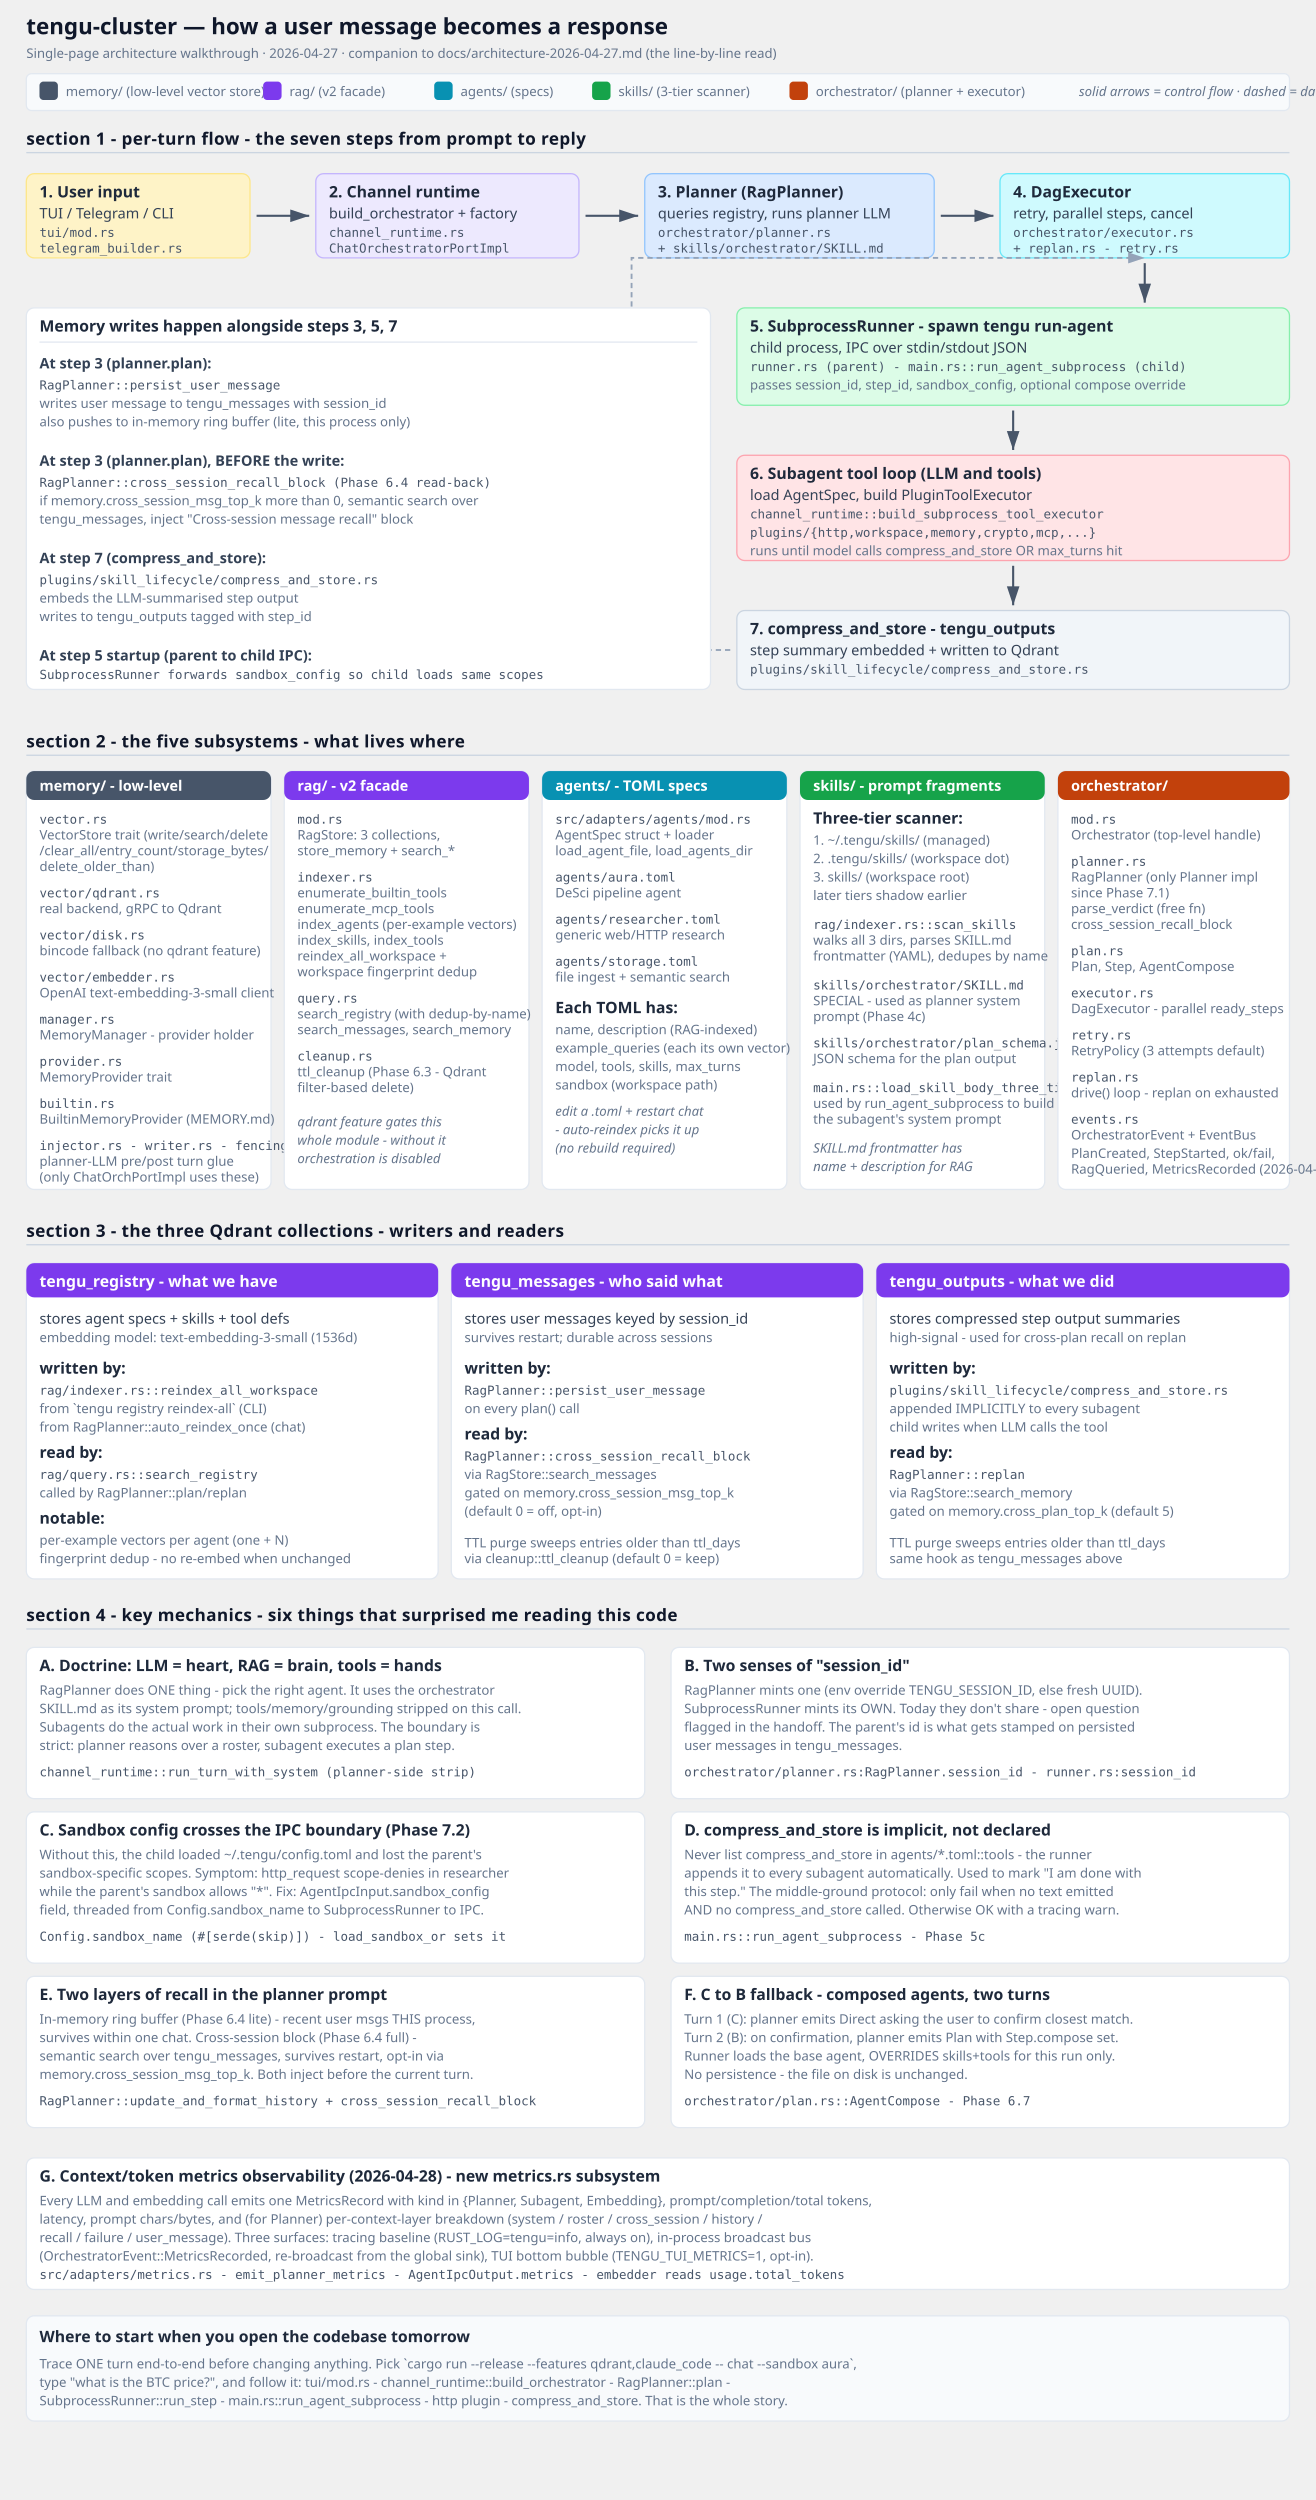
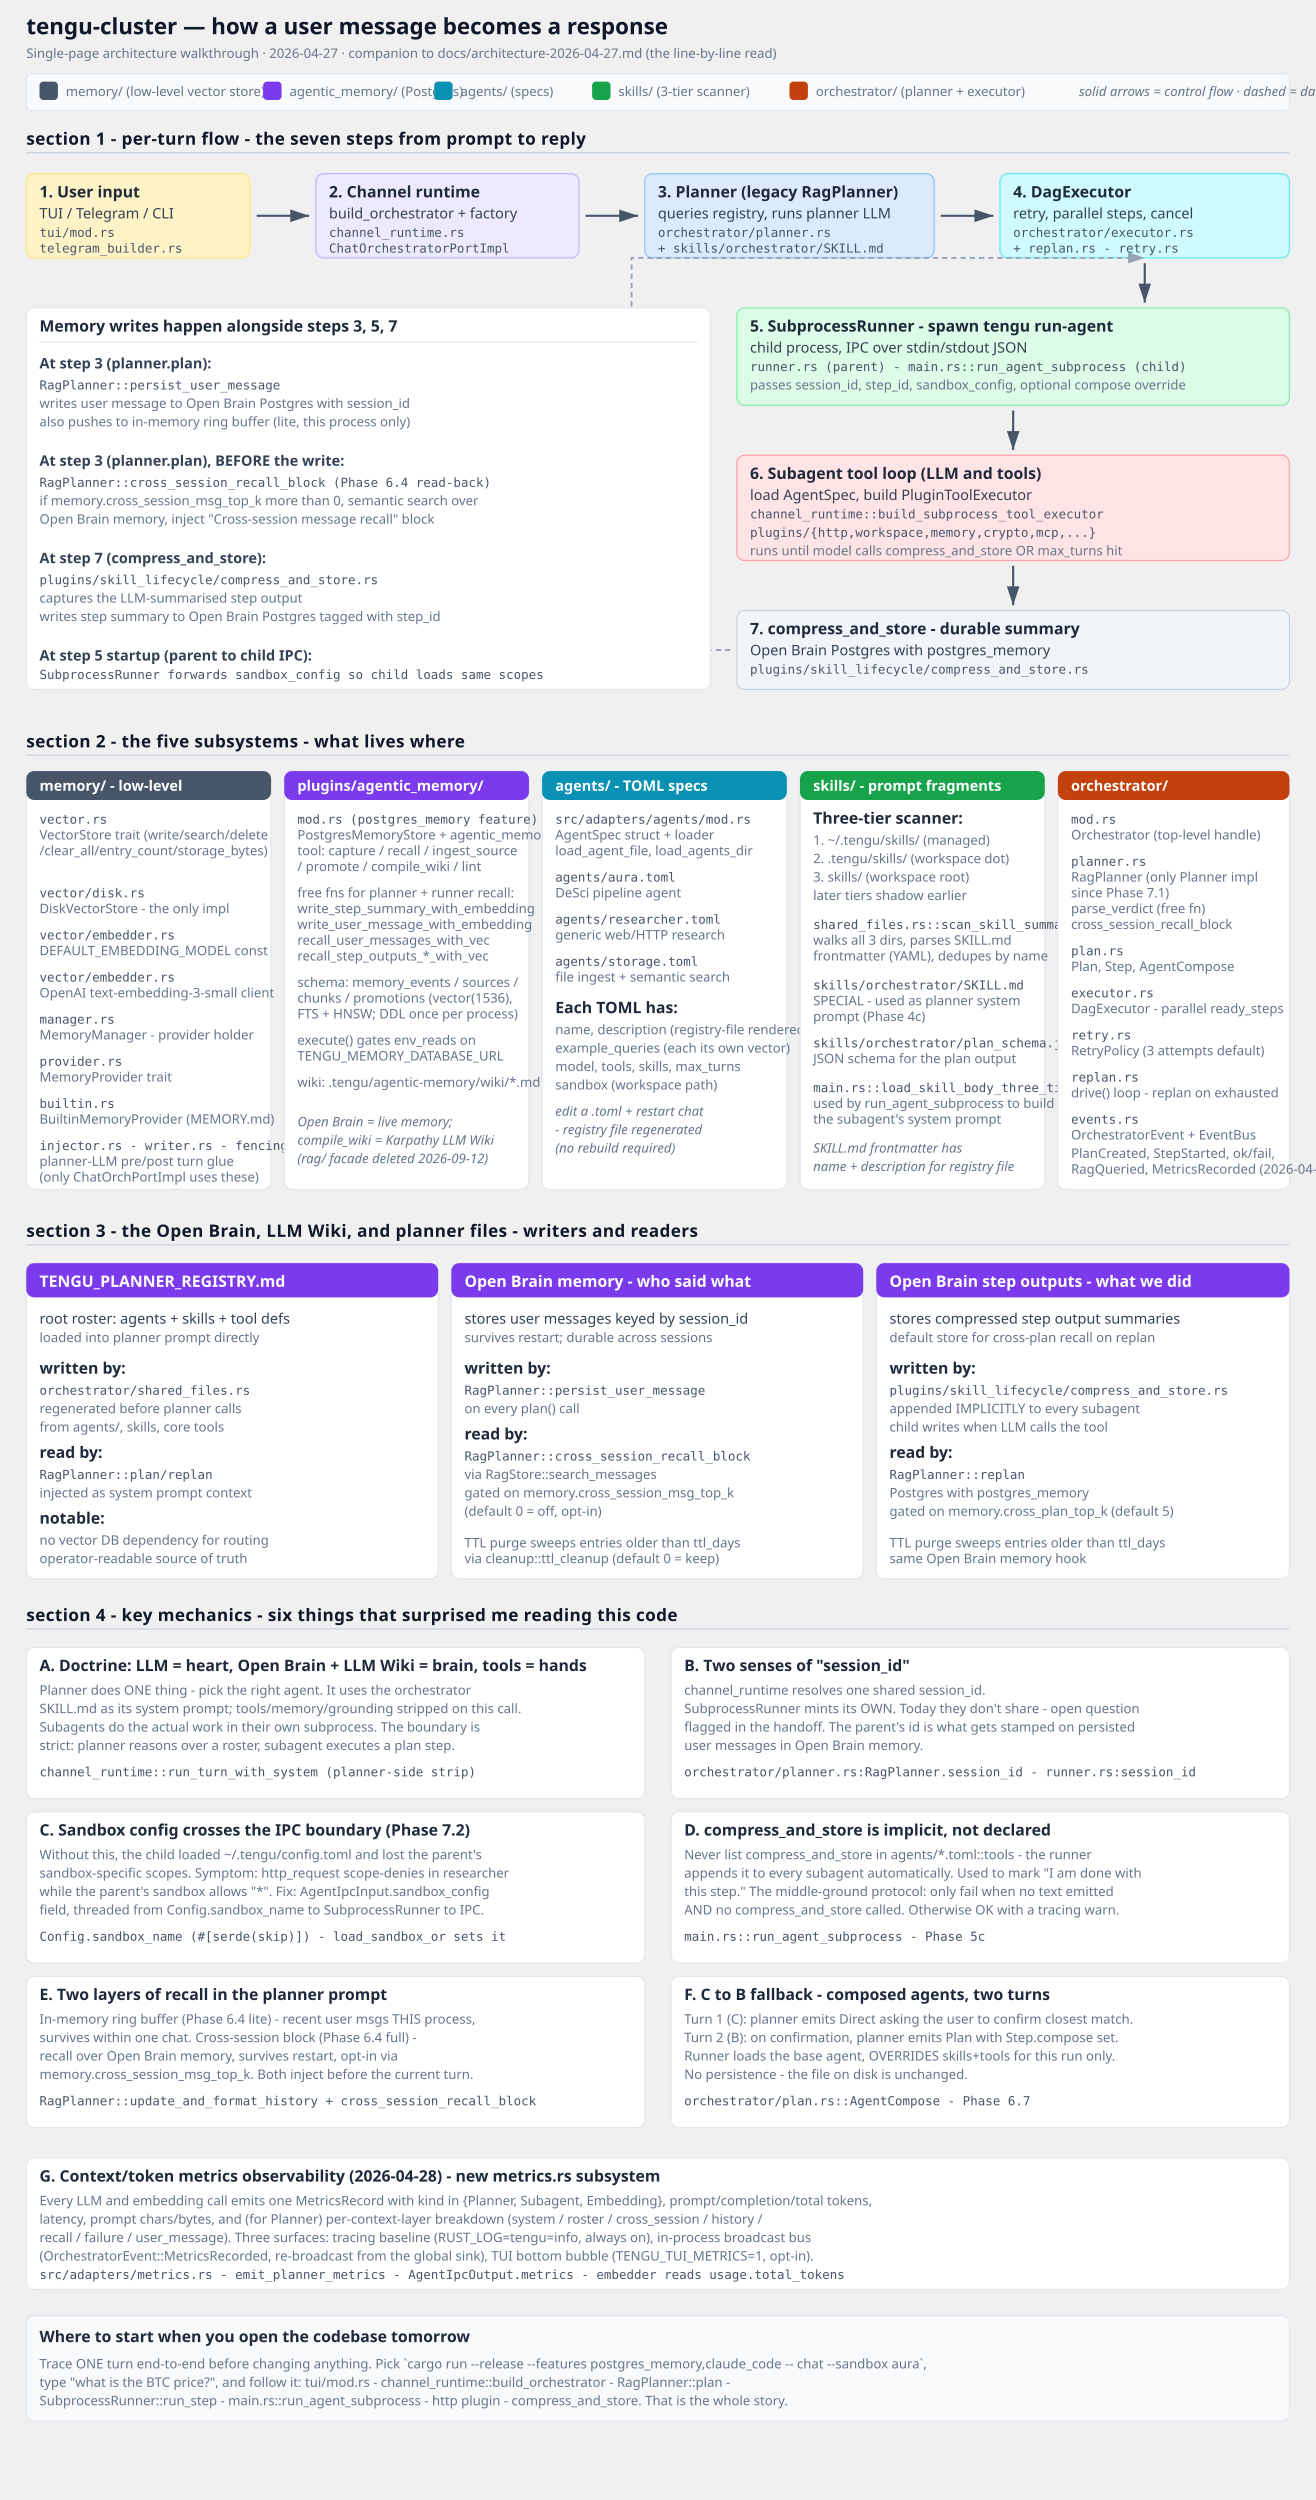
<svg xmlns="http://www.w3.org/2000/svg" viewBox="0 0 1000 1900" role="img" aria-labelledby="title desc" font-family="ui-sans-serif, system-ui, sans-serif">
  <style>
    .h1 { font-size: 17px; font-weight: 800; fill: #0f172a; }
    .h2 { font-size: 13px; font-weight: 700; fill: #0f172a; letter-spacing: .3px; text-transform: uppercase; }
    .h3 { font-size: 12px; font-weight: 700; fill: #1e293b; }
    .body { font-size: 11px; fill: #334155; }
    .small { font-size: 10px; fill: #64748b; }
    .mono { font-family: ui-monospace, SFMono-Regular, monospace; font-size: 10px; fill: #1e293b; }
    .file { font-family: ui-monospace, SFMono-Regular, monospace; font-size: 9.5px; fill: #475569; }
    .lane-user { fill: #fef3c7; stroke: #fde68a; }
    .lane-orch { fill: #ede9fe; stroke: #c4b5fd; }
    .lane-plan { fill: #dbeafe; stroke: #93c5fd; }
    .lane-exec { fill: #cffafe; stroke: #67e8f9; }
    .lane-sub  { fill: #dcfce7; stroke: #86efac; }
    .lane-tool { fill: #ffe4e6; stroke: #fda4af; }
    .lane-mem  { fill: #f1f5f9; stroke: #cbd5e1; }
    .pill-mem  { fill: #475569; }
    .pill-rag  { fill: #7c3aed; }
    .pill-agt  { fill: #0891b2; }
    .pill-skl  { fill: #16a34a; }
    .pill-orc  { fill: #c2410c; }
    .panel { fill: #ffffff; stroke: #e2e8f0; }
    .arrow { stroke: #475569; stroke-width: 1.6; fill: none; }
    .arrow-fat { stroke: #1e293b; stroke-width: 2.4; fill: none; }
    .arrow-dash { stroke: #94a3b8; stroke-width: 1.4; stroke-dasharray: 4 3; fill: none; }
  </style>
  <defs>
    <marker id="ah" markerWidth="10" markerHeight="10" refX="9" refY="3" orient="auto" markerUnits="strokeWidth">
      <path d="M0,0 L0,6 L9,3 z" fill="#475569" />
    </marker>
    <marker id="ah-fat" markerWidth="10" markerHeight="10" refX="9" refY="3" orient="auto" markerUnits="strokeWidth">
      <path d="M0,0 L0,6 L9,3 z" fill="#1e293b" />
    </marker>
    <marker id="ah-dash" markerWidth="10" markerHeight="10" refX="9" refY="3" orient="auto" markerUnits="strokeWidth">
      <path d="M0,0 L0,6 L9,3 z" fill="#94a3b8" />
    </marker>
  </defs>
  <text x="20" y="26" class="h1">tengu-cluster — how a user message becomes a response</text>
  <text x="20" y="44" class="small">Single-page architecture walkthrough · 2026-04-27 · companion to docs/architecture-2026-04-27.md (the line-by-line read)</text>
  <g transform="translate(20, 56)">
    <rect width="960" height="28" rx="4" fill="#f8fafc" stroke="#e2e8f0" />
    <rect x="10" y="6" width="14" height="14" rx="3" class="pill-mem" />
    <text x="30" y="17" class="small">memory/  (low-level vector store)</text>
    <rect x="180" y="6" width="14" height="14" rx="3" class="pill-rag" />
-     <text x="200" y="17" class="small">rag/  (v2 facade)</text>
+     <text x="200" y="17" class="small">agentic_memory/ (Postgres)</text>
    <rect x="310" y="6" width="14" height="14" rx="3" class="pill-agt" />
    <text x="330" y="17" class="small">agents/  (specs)</text>
    <rect x="430" y="6" width="14" height="14" rx="3" class="pill-skl" />
    <text x="450" y="17" class="small">skills/  (3-tier scanner)</text>
    <rect x="580" y="6" width="14" height="14" rx="3" class="pill-orc" />
    <text x="600" y="17" class="small">orchestrator/  (planner + executor)</text>
    <text x="800" y="17" class="small" font-style="italic">solid arrows = control flow · dashed = data flow</text>
  </g>
  <text x="20" y="110" class="h2">section 1 - per-turn flow - the seven steps from prompt to reply</text>
  <line x1="20" y1="116" x2="980" y2="116" stroke="#cbd5e1" />
  <g transform="translate(20, 132)">
    <rect width="170" height="64" rx="6" class="lane-user" />
    <text x="10" y="18" class="h3">1. User input</text>
    <text x="10" y="34" class="body">TUI / Telegram / CLI</text>
    <text x="10" y="48" class="file">tui/mod.rs</text>
    <text x="10" y="60" class="file">telegram_builder.rs</text>
  </g>
  <path d="M 195 164 L 235 164" class="arrow" marker-end="url(#ah)" />
  <g transform="translate(240, 132)">
    <rect width="200" height="64" rx="6" class="lane-orch" />
    <text x="10" y="18" class="h3">2. Channel runtime</text>
    <text x="10" y="34" class="body">build_orchestrator + factory</text>
    <text x="10" y="48" class="file">channel_runtime.rs</text>
    <text x="10" y="60" class="file">  ChatOrchestratorPortImpl</text>
  </g>
  <path d="M 445 164 L 485 164" class="arrow" marker-end="url(#ah)" />
  <g transform="translate(490, 132)">
    <rect width="220" height="64" rx="6" class="lane-plan" />
-     <text x="10" y="18" class="h3">3. Planner (RagPlanner)</text>
+     <text x="10" y="18" class="h3">3. Planner (legacy RagPlanner)</text>
    <text x="10" y="34" class="body">queries registry, runs planner LLM</text>
    <text x="10" y="48" class="file">orchestrator/planner.rs</text>
    <text x="10" y="60" class="file">+ skills/orchestrator/SKILL.md</text>
  </g>
  <path d="M 715 164 L 755 164" class="arrow" marker-end="url(#ah)" />
  <g transform="translate(760, 132)">
    <rect width="220" height="64" rx="6" class="lane-exec" />
    <text x="10" y="18" class="h3">4. DagExecutor</text>
    <text x="10" y="34" class="body">retry, parallel steps, cancel</text>
    <text x="10" y="48" class="file">orchestrator/executor.rs</text>
    <text x="10" y="60" class="file">  + replan.rs - retry.rs</text>
  </g>
  <path d="M 870 200 L 870 230" class="arrow" marker-end="url(#ah)" />
  <g transform="translate(560, 234)">
    <rect width="420" height="74" rx="6" class="lane-sub" />
    <text x="10" y="18" class="h3">5. SubprocessRunner - spawn tengu run-agent</text>
    <text x="10" y="34" class="body">child process, IPC over stdin/stdout JSON</text>
    <text x="10" y="48" class="file">runner.rs (parent) - main.rs::run_agent_subprocess (child)</text>
    <text x="10" y="62" class="small">passes session_id, step_id, sandbox_config, optional compose override</text>
  </g>
  <path d="M 770 312 L 770 342" class="arrow" marker-end="url(#ah)" />
  <g transform="translate(560, 346)">
    <rect width="420" height="80" rx="6" class="lane-tool" />
    <text x="10" y="18" class="h3">6. Subagent tool loop (LLM and tools)</text>
    <text x="10" y="34" class="body">load AgentSpec, build PluginToolExecutor</text>
    <text x="10" y="48" class="file">channel_runtime::build_subprocess_tool_executor</text>
    <text x="10" y="62" class="file">plugins/{http,workspace,memory,crypto,mcp,...}</text>
    <text x="10" y="76" class="small">runs until model calls compress_and_store OR max_turns hit</text>
  </g>
  <path d="M 770 430 L 770 460" class="arrow" marker-end="url(#ah)" />
  <g transform="translate(560, 464)">
    <rect width="420" height="60" rx="6" class="lane-mem" />
-     <text x="10" y="18" class="h3">7. compress_and_store - tengu_outputs</text>
-     <text x="10" y="34" class="body">step summary embedded + written to Qdrant</text>
+     <text x="10" y="18" class="h3">7. compress_and_store - durable summary</text>
+     <text x="10" y="34" class="body">Open Brain Postgres with postgres_memory</text>
    <text x="10" y="48" class="file">plugins/skill_lifecycle/compress_and_store.rs</text>
  </g>
  <path d="M 555 494 L 480 494 L 480 196 L 870 196" class="arrow-dash" marker-end="url(#ah-dash)" />
  <text x="200" y="490" class="small" font-style="italic">step output flows back to DagExecutor; replan triggered if step exhausted</text>
  <g transform="translate(20, 234)">
    <rect width="520" height="290" rx="6" class="panel" />
    <text x="10" y="18" class="h3">Memory writes happen alongside steps 3, 5, 7</text>
    <line x1="10" y1="26" x2="510" y2="26" stroke="#e2e8f0" />
    <text x="10" y="46" class="body" font-weight="600">At step 3 (planner.plan):</text>
    <text x="10" y="62" class="file">RagPlanner::persist_user_message</text>
-     <text x="10" y="76" class="small">writes user message to tengu_messages with session_id</text>
+     <text x="10" y="76" class="small">writes user message to Open Brain Postgres with session_id</text>
    <text x="10" y="90" class="small">also pushes to in-memory ring buffer (lite, this process only)</text>
    <text x="10" y="120" class="body" font-weight="600">At step 3 (planner.plan), BEFORE the write:</text>
    <text x="10" y="136" class="file">RagPlanner::cross_session_recall_block (Phase 6.4 read-back)</text>
    <text x="10" y="150" class="small">if memory.cross_session_msg_top_k more than 0, semantic search over</text>
-     <text x="10" y="164" class="small">tengu_messages, inject "Cross-session message recall" block</text>
+     <text x="10" y="164" class="small">Open Brain memory, inject "Cross-session message recall" block</text>
    <text x="10" y="194" class="body" font-weight="600">At step 7 (compress_and_store):</text>
    <text x="10" y="210" class="file">plugins/skill_lifecycle/compress_and_store.rs</text>
-     <text x="10" y="224" class="small">embeds the LLM-summarised step output</text>
-     <text x="10" y="238" class="small">writes to tengu_outputs tagged with step_id</text>
+     <text x="10" y="224" class="small">captures the LLM-summarised step output</text>
+     <text x="10" y="238" class="small">writes step summary to Open Brain Postgres tagged with step_id</text>
    <text x="10" y="268" class="body" font-weight="600">At step 5 startup (parent to child IPC):</text>
    <text x="10" y="282" class="file">SubprocessRunner forwards sandbox_config so child loads same scopes</text>
  </g>
  <text x="20" y="568" class="h2">section 2 - the five subsystems - what lives where</text>
  <line x1="20" y1="574" x2="980" y2="574" stroke="#cbd5e1" />
  <g transform="translate(20, 586)">
    <rect width="186" height="318" rx="6" class="panel" />
    <rect x="0" y="0" width="186" height="22" rx="6" class="pill-mem" />
    <text x="10" y="15" font-size="11" font-weight="700" fill="#fff">memory/  -  low-level</text>
    <text x="10" y="40" class="file">vector.rs</text>
    <text x="10" y="52" class="small">VectorStore trait (write/search/delete</text>
-     <text x="10" y="64" class="small">/clear_all/entry_count/storage_bytes/</text>
-     <text x="10" y="76" class="small">delete_older_than)</text>
-     <text x="10" y="96" class="file">vector/qdrant.rs</text>
-     <text x="10" y="108" class="small">real backend, gRPC to Qdrant</text>
-     <text x="10" y="128" class="file">vector/disk.rs</text>
-     <text x="10" y="140" class="small">bincode fallback (no qdrant feature)</text>
+     <text x="10" y="64" class="small">/clear_all/entry_count/storage_bytes)</text>
+     <text x="10" y="96" class="file">vector/disk.rs</text>
+     <text x="10" y="108" class="small">DiskVectorStore - the only impl</text>
+     <text x="10" y="128" class="file">vector/embedder.rs</text>
+     <text x="10" y="140" class="small">DEFAULT_EMBEDDING_MODEL const</text>
    <text x="10" y="160" class="file">vector/embedder.rs</text>
    <text x="10" y="172" class="small">OpenAI text-embedding-3-small client</text>
    <text x="10" y="192" class="file">manager.rs</text>
    <text x="10" y="204" class="small">MemoryManager - provider holder</text>
    <text x="10" y="224" class="file">provider.rs</text>
    <text x="10" y="236" class="small">MemoryProvider trait</text>
    <text x="10" y="256" class="file">builtin.rs</text>
    <text x="10" y="268" class="small">BuiltinMemoryProvider (MEMORY.md)</text>
    <text x="10" y="288" class="file">injector.rs - writer.rs - fencing.rs</text>
    <text x="10" y="300" class="small">planner-LLM pre/post turn glue</text>
    <text x="10" y="312" class="small">(only ChatOrchPortImpl uses these)</text>
  </g>
  <g transform="translate(216, 586)">
    <rect width="186" height="318" rx="6" class="panel" />
    <rect x="0" y="0" width="186" height="22" rx="6" class="pill-rag" />
-     <text x="10" y="15" font-size="11" font-weight="700" fill="#fff">rag/  -  v2 facade</text>
-     <text x="10" y="40" class="file">mod.rs</text>
-     <text x="10" y="52" class="small">RagStore: 3 collections,</text>
-     <text x="10" y="64" class="small">store_memory + search_*</text>
-     <text x="10" y="84" class="file">indexer.rs</text>
-     <text x="10" y="96" class="small">enumerate_builtin_tools</text>
-     <text x="10" y="108" class="small">enumerate_mcp_tools</text>
-     <text x="10" y="120" class="small">index_agents (per-example vectors)</text>
-     <text x="10" y="132" class="small">index_skills, index_tools</text>
-     <text x="10" y="144" class="small">reindex_all_workspace +</text>
-     <text x="10" y="156" class="small">workspace fingerprint dedup</text>
-     <text x="10" y="176" class="file">query.rs</text>
-     <text x="10" y="188" class="small">search_registry (with dedup-by-name)</text>
-     <text x="10" y="200" class="small">search_messages, search_memory</text>
-     <text x="10" y="220" class="file">cleanup.rs</text>
-     <text x="10" y="232" class="small">ttl_cleanup (Phase 6.3 - Qdrant</text>
-     <text x="10" y="244" class="small">filter-based delete)</text>
-     <text x="10" y="270" class="small" font-style="italic">qdrant feature gates this</text>
-     <text x="10" y="284" class="small" font-style="italic">whole module - without it</text>
-     <text x="10" y="298" class="small" font-style="italic">orchestration is disabled</text>
+     <text x="10" y="15" font-size="11" font-weight="700" fill="#fff">plugins/agentic_memory/</text>
+     <text x="10" y="40" class="file">mod.rs  (postgres_memory feature)</text>
+     <text x="10" y="52" class="small">PostgresMemoryStore + agentic_memory</text>
+     <text x="10" y="64" class="small">tool: capture / recall / ingest_source</text>
+     <text x="10" y="76" class="small">/ promote / compile_wiki / lint</text>
+     <text x="10" y="96" class="small">free fns for planner + runner recall:</text>
+     <text x="10" y="108" class="small">write_step_summary_with_embedding</text>
+     <text x="10" y="120" class="small">write_user_message_with_embedding</text>
+     <text x="10" y="132" class="small">recall_user_messages_with_vec</text>
+     <text x="10" y="144" class="small">recall_step_outputs_*_with_vec</text>
+     <text x="10" y="164" class="small">schema: memory_events / sources /</text>
+     <text x="10" y="176" class="small">chunks / promotions (vector(1536),</text>
+     <text x="10" y="188" class="small">FTS + HNSW; DDL once per process)</text>
+     <text x="10" y="208" class="small">execute() gates env_reads on</text>
+     <text x="10" y="220" class="small">TENGU_MEMORY_DATABASE_URL</text>
+     <text x="10" y="240" class="small">wiki: .tengu/agentic-memory/wiki/*.md</text>
+     <text x="10" y="270" class="small" font-style="italic">Open Brain = live memory;</text>
+     <text x="10" y="284" class="small" font-style="italic">compile_wiki = Karpathy LLM Wiki</text>
+     <text x="10" y="298" class="small" font-style="italic">(rag/ facade deleted 2026-09-12)</text>
  </g>
  <g transform="translate(412, 586)">
    <rect width="186" height="318" rx="6" class="panel" />
    <rect x="0" y="0" width="186" height="22" rx="6" class="pill-agt" />
    <text x="10" y="15" font-size="11" font-weight="700" fill="#fff">agents/  -  TOML specs</text>
    <text x="10" y="40" class="file">src/adapters/agents/mod.rs</text>
    <text x="10" y="52" class="small">AgentSpec struct + loader</text>
    <text x="10" y="64" class="small">load_agent_file, load_agents_dir</text>
    <text x="10" y="84" class="file">agents/aura.toml</text>
    <text x="10" y="96" class="small">DeSci pipeline agent</text>
    <text x="10" y="116" class="file">agents/researcher.toml</text>
    <text x="10" y="128" class="small">generic web/HTTP research</text>
    <text x="10" y="148" class="file">agents/storage.toml</text>
    <text x="10" y="160" class="small">file ingest + semantic search</text>
    <text x="10" y="184" class="h3">Each TOML has:</text>
-     <text x="10" y="200" class="small">name, description (RAG-indexed)</text>
+     <text x="10" y="200" class="small">name, description (registry-file rendered)</text>
    <text x="10" y="214" class="small">example_queries (each its own vector)</text>
    <text x="10" y="228" class="small">model, tools, skills, max_turns</text>
    <text x="10" y="242" class="small">sandbox (workspace path)</text>
    <text x="10" y="262" class="small" font-style="italic">edit a .toml + restart chat</text>
-     <text x="10" y="276" class="small" font-style="italic">- auto-reindex picks it up</text>
+     <text x="10" y="276" class="small" font-style="italic">- registry file regenerated</text>
    <text x="10" y="290" class="small" font-style="italic">(no rebuild required)</text>
  </g>
  <g transform="translate(608, 586)">
    <rect width="186" height="318" rx="6" class="panel" />
    <rect x="0" y="0" width="186" height="22" rx="6" class="pill-skl" />
    <text x="10" y="15" font-size="11" font-weight="700" fill="#fff">skills/  -  prompt fragments</text>
    <text x="10" y="40" class="h3">Three-tier scanner:</text>
    <text x="10" y="56" class="small">1. ~/.tengu/skills/   (managed)</text>
    <text x="10" y="70" class="small">2. .tengu/skills/      (workspace dot)</text>
    <text x="10" y="84" class="small">3. skills/             (workspace root)</text>
    <text x="10" y="98" class="small">  later tiers shadow earlier</text>
-     <text x="10" y="120" class="file">rag/indexer.rs::scan_skills</text>
+     <text x="10" y="120" class="file">shared_files.rs::scan_skill_summaries</text>
    <text x="10" y="132" class="small">walks all 3 dirs, parses SKILL.md</text>
    <text x="10" y="144" class="small">frontmatter (YAML), dedupes by name</text>
    <text x="10" y="166" class="file">skills/orchestrator/SKILL.md</text>
    <text x="10" y="178" class="small">SPECIAL - used as planner system</text>
    <text x="10" y="190" class="small">prompt (Phase 4c)</text>
    <text x="10" y="210" class="file">skills/orchestrator/plan_schema.json</text>
    <text x="10" y="222" class="small">JSON schema for the plan output</text>
    <text x="10" y="244" class="file">main.rs::load_skill_body_three_tier</text>
    <text x="10" y="256" class="small">used by run_agent_subprocess to build</text>
    <text x="10" y="268" class="small">the subagent's system prompt</text>
    <text x="10" y="290" class="small" font-style="italic">SKILL.md frontmatter has</text>
-     <text x="10" y="304" class="small" font-style="italic">name + description for RAG</text>
+     <text x="10" y="304" class="small" font-style="italic">name + description for registry file</text>
  </g>
  <g transform="translate(804, 586)">
    <rect width="176" height="318" rx="6" class="panel" />
    <rect x="0" y="0" width="176" height="22" rx="6" class="pill-orc" />
    <text x="10" y="15" font-size="11" font-weight="700" fill="#fff">orchestrator/</text>
    <text x="10" y="40" class="file">mod.rs</text>
    <text x="10" y="52" class="small">Orchestrator (top-level handle)</text>
    <text x="10" y="72" class="file">planner.rs</text>
    <text x="10" y="84" class="small">RagPlanner (only Planner impl</text>
    <text x="10" y="96" class="small">since Phase 7.1)</text>
    <text x="10" y="108" class="small">parse_verdict (free fn)</text>
    <text x="10" y="120" class="small">cross_session_recall_block</text>
    <text x="10" y="140" class="file">plan.rs</text>
    <text x="10" y="152" class="small">Plan, Step, AgentCompose</text>
    <text x="10" y="172" class="file">executor.rs</text>
    <text x="10" y="184" class="small">DagExecutor - parallel ready_steps</text>
    <text x="10" y="204" class="file">retry.rs</text>
    <text x="10" y="216" class="small">RetryPolicy (3 attempts default)</text>
    <text x="10" y="236" class="file">replan.rs</text>
    <text x="10" y="248" class="small">drive() loop - replan on exhausted</text>
    <text x="10" y="268" class="file">events.rs</text>
    <text x="10" y="280" class="small">OrchestratorEvent + EventBus</text>
    <text x="10" y="294" class="small">PlanCreated, StepStarted, ok/fail,</text>
    <text x="10" y="306" class="small">RagQueried, MetricsRecorded (2026-04-28)</text>
  </g>
-   <text x="20" y="940" class="h2">section 3 - the three Qdrant collections - writers and readers</text>
+   <text x="20" y="940" class="h2">section 3 - the Open Brain, LLM Wiki, and planner files - writers and readers</text>
  <line x1="20" y1="946" x2="980" y2="946" stroke="#cbd5e1" />
  <g transform="translate(20, 960)">
    <rect width="313" height="240" rx="6" class="panel" />
    <rect x="0" y="0" width="313" height="26" rx="6" class="pill-rag" />
-     <text x="10" y="18" font-size="12" font-weight="700" fill="#fff">tengu_registry  -  what we have</text>
-     <text x="10" y="46" class="body">stores agent specs + skills + tool defs</text>
-     <text x="10" y="60" class="small">embedding model: text-embedding-3-small (1536d)</text>
+     <text x="10" y="18" font-size="12" font-weight="700" fill="#fff">TENGU_PLANNER_REGISTRY.md</text>
+     <text x="10" y="46" class="body">root roster: agents + skills + tool defs</text>
+     <text x="10" y="60" class="small">loaded into planner prompt directly</text>
    <text x="10" y="84" class="h3">written by:</text>
-     <text x="10" y="100" class="file">rag/indexer.rs::reindex_all_workspace</text>
-     <text x="10" y="114" class="small">  from `tengu registry reindex-all` (CLI)</text>
-     <text x="10" y="128" class="small">  from RagPlanner::auto_reindex_once (chat)</text>
+     <text x="10" y="100" class="file">orchestrator/shared_files.rs</text>
+     <text x="10" y="114" class="small">  regenerated before planner calls</text>
+     <text x="10" y="128" class="small">  from agents/, skills, core tools</text>
    <text x="10" y="148" class="h3">read by:</text>
-     <text x="10" y="164" class="file">rag/query.rs::search_registry</text>
-     <text x="10" y="178" class="small">  called by RagPlanner::plan/replan</text>
+     <text x="10" y="164" class="file">RagPlanner::plan/replan</text>
+     <text x="10" y="178" class="small">  injected as system prompt context</text>
    <text x="10" y="198" class="h3">notable:</text>
-     <text x="10" y="214" class="small">per-example vectors per agent (one + N)</text>
-     <text x="10" y="228" class="small">fingerprint dedup - no re-embed when unchanged</text>
+     <text x="10" y="214" class="small">no vector DB dependency for routing</text>
+     <text x="10" y="228" class="small">operator-readable source of truth</text>
  </g>
  <g transform="translate(343, 960)">
    <rect width="313" height="240" rx="6" class="panel" />
    <rect x="0" y="0" width="313" height="26" rx="6" class="pill-rag" />
-     <text x="10" y="18" font-size="12" font-weight="700" fill="#fff">tengu_messages  -  who said what</text>
+     <text x="10" y="18" font-size="12" font-weight="700" fill="#fff">Open Brain memory - who said what</text>
    <text x="10" y="46" class="body">stores user messages keyed by session_id</text>
    <text x="10" y="60" class="small">survives restart; durable across sessions</text>
    <text x="10" y="84" class="h3">written by:</text>
    <text x="10" y="100" class="file">RagPlanner::persist_user_message</text>
    <text x="10" y="114" class="small">  on every plan() call</text>
    <text x="10" y="134" class="h3">read by:</text>
    <text x="10" y="150" class="file">RagPlanner::cross_session_recall_block</text>
    <text x="10" y="164" class="small">  via RagStore::search_messages</text>
    <text x="10" y="178" class="small">  gated on memory.cross_session_msg_top_k</text>
    <text x="10" y="192" class="small">  (default 0 = off, opt-in)</text>
    <text x="10" y="216" class="small">TTL purge sweeps entries older than ttl_days</text>
    <text x="10" y="228" class="small">via cleanup::ttl_cleanup (default 0 = keep)</text>
  </g>
  <g transform="translate(666, 960)">
    <rect width="314" height="240" rx="6" class="panel" />
    <rect x="0" y="0" width="314" height="26" rx="6" class="pill-rag" />
-     <text x="10" y="18" font-size="12" font-weight="700" fill="#fff">tengu_outputs  -  what we did</text>
+     <text x="10" y="18" font-size="12" font-weight="700" fill="#fff">Open Brain step outputs - what we did</text>
    <text x="10" y="46" class="body">stores compressed step output summaries</text>
-     <text x="10" y="60" class="small">high-signal - used for cross-plan recall on replan</text>
+     <text x="10" y="60" class="small">default store for cross-plan recall on replan</text>
    <text x="10" y="84" class="h3">written by:</text>
    <text x="10" y="100" class="file">plugins/skill_lifecycle/compress_and_store.rs</text>
    <text x="10" y="114" class="small">  appended IMPLICITLY to every subagent</text>
    <text x="10" y="128" class="small">  child writes when LLM calls the tool</text>
    <text x="10" y="148" class="h3">read by:</text>
    <text x="10" y="164" class="file">RagPlanner::replan</text>
-     <text x="10" y="178" class="small">  via RagStore::search_memory</text>
+     <text x="10" y="178" class="small">  Postgres with postgres_memory</text>
    <text x="10" y="192" class="small">  gated on memory.cross_plan_top_k (default 5)</text>
    <text x="10" y="216" class="small">TTL purge sweeps entries older than ttl_days</text>
-     <text x="10" y="228" class="small">same hook as tengu_messages above</text>
+     <text x="10" y="228" class="small">same Open Brain memory hook</text>
  </g>
  <text x="20" y="1232" class="h2">section 4 - key mechanics - six things that surprised me reading this code</text>
  <line x1="20" y1="1238" x2="980" y2="1238" stroke="#cbd5e1" />
  <g transform="translate(20, 1252)">
    <rect width="470" height="115" rx="6" class="panel" />
-     <text x="10" y="18" class="h3">A. Doctrine: LLM = heart, RAG = brain, tools = hands</text>
-     <text x="10" y="36" class="small">RagPlanner does ONE thing - pick the right agent. It uses the orchestrator</text>
+     <text x="10" y="18" class="h3">A. Doctrine: LLM = heart, Open Brain + LLM Wiki = brain, tools = hands</text>
+     <text x="10" y="36" class="small">Planner does ONE thing - pick the right agent. It uses the orchestrator</text>
    <text x="10" y="50" class="small">SKILL.md as its system prompt; tools/memory/grounding stripped on this call.</text>
    <text x="10" y="64" class="small">Subagents do the actual work in their own subprocess. The boundary is</text>
    <text x="10" y="78" class="small">strict: planner reasons over a roster, subagent executes a plan step.</text>
    <text x="10" y="98" class="file">channel_runtime::run_turn_with_system  (planner-side strip)</text>
  </g>
  <g transform="translate(510, 1252)">
    <rect width="470" height="115" rx="6" class="panel" />
    <text x="10" y="18" class="h3">B. Two senses of "session_id"</text>
-     <text x="10" y="36" class="small">RagPlanner mints one (env override TENGU_SESSION_ID, else fresh UUID).</text>
+     <text x="10" y="36" class="small">channel_runtime resolves one shared session_id.</text>
    <text x="10" y="50" class="small">SubprocessRunner mints its OWN. Today they don't share - open question</text>
    <text x="10" y="64" class="small">flagged in the handoff. The parent's id is what gets stamped on persisted</text>
-     <text x="10" y="78" class="small">user messages in tengu_messages.</text>
+     <text x="10" y="78" class="small">user messages in Open Brain memory.</text>
    <text x="10" y="98" class="file">orchestrator/planner.rs:RagPlanner.session_id  -  runner.rs:session_id</text>
  </g>
  <g transform="translate(20, 1377)">
    <rect width="470" height="115" rx="6" class="panel" />
    <text x="10" y="18" class="h3">C. Sandbox config crosses the IPC boundary (Phase 7.2)</text>
    <text x="10" y="36" class="small">Without this, the child loaded ~/.tengu/config.toml and lost the parent's</text>
    <text x="10" y="50" class="small">sandbox-specific scopes. Symptom: http_request scope-denies in researcher</text>
    <text x="10" y="64" class="small">while the parent's sandbox allows "*". Fix: AgentIpcInput.sandbox_config</text>
    <text x="10" y="78" class="small">field, threaded from Config.sandbox_name to SubprocessRunner to IPC.</text>
    <text x="10" y="98" class="file">Config.sandbox_name (#[serde(skip)])  -  load_sandbox_or sets it</text>
  </g>
  <g transform="translate(510, 1377)">
    <rect width="470" height="115" rx="6" class="panel" />
    <text x="10" y="18" class="h3">D. compress_and_store is implicit, not declared</text>
    <text x="10" y="36" class="small">Never list compress_and_store in agents/*.toml::tools - the runner</text>
    <text x="10" y="50" class="small">appends it to every subagent automatically. Used to mark "I am done with</text>
    <text x="10" y="64" class="small">this step." The middle-ground protocol: only fail when no text emitted</text>
    <text x="10" y="78" class="small">AND no compress_and_store called. Otherwise OK with a tracing warn.</text>
    <text x="10" y="98" class="file">main.rs::run_agent_subprocess  -  Phase 5c</text>
  </g>
  <g transform="translate(20, 1502)">
    <rect width="470" height="115" rx="6" class="panel" />
    <text x="10" y="18" class="h3">E. Two layers of recall in the planner prompt</text>
    <text x="10" y="36" class="small">In-memory ring buffer (Phase 6.4 lite) - recent user msgs THIS process,</text>
    <text x="10" y="50" class="small">survives within one chat. Cross-session block (Phase 6.4 full) -</text>
-     <text x="10" y="64" class="small">semantic search over tengu_messages, survives restart, opt-in via</text>
+     <text x="10" y="64" class="small">recall over Open Brain memory, survives restart, opt-in via</text>
    <text x="10" y="78" class="small">memory.cross_session_msg_top_k. Both inject before the current turn.</text>
    <text x="10" y="98" class="file">RagPlanner::update_and_format_history  +  cross_session_recall_block</text>
  </g>
  <g transform="translate(510, 1502)">
    <rect width="470" height="115" rx="6" class="panel" />
    <text x="10" y="18" class="h3">F. C to B fallback - composed agents, two turns</text>
    <text x="10" y="36" class="small">Turn 1 (C): planner emits Direct asking the user to confirm closest match.</text>
    <text x="10" y="50" class="small">Turn 2 (B): on confirmation, planner emits Plan with Step.compose set.</text>
    <text x="10" y="64" class="small">Runner loads the base agent, OVERRIDES skills+tools for this run only.</text>
    <text x="10" y="78" class="small">No persistence - the file on disk is unchanged.</text>
    <text x="10" y="98" class="file">orchestrator/plan.rs::AgentCompose  -  Phase 6.7</text>
  </g>
  <g transform="translate(20, 1640)">
    <rect width="960" height="100" rx="6" class="panel" />
    <text x="10" y="18" class="h3">G. Context/token metrics observability (2026-04-28) - new metrics.rs subsystem</text>
    <text x="10" y="36" class="small">Every LLM and embedding call emits one MetricsRecord with kind in {Planner, Subagent, Embedding}, prompt/completion/total tokens,</text>
    <text x="10" y="50" class="small">latency, prompt chars/bytes, and (for Planner) per-context-layer breakdown (system / roster / cross_session / history /</text>
    <text x="10" y="64" class="small">recall / failure / user_message). Three surfaces: tracing baseline (RUST_LOG=tengu=info, always on), in-process broadcast bus</text>
    <text x="10" y="78" class="small">(OrchestratorEvent::MetricsRecorded, re-broadcast from the global sink), TUI bottom bubble (TENGU_TUI_METRICS=1, opt-in).</text>
    <text x="10" y="92" class="file">src/adapters/metrics.rs  -  emit_planner_metrics  -  AgentIpcOutput.metrics  -  embedder reads usage.total_tokens</text>
  </g>
  <g transform="translate(20, 1760)">
    <rect width="960" height="80" rx="6" fill="#f8fafc" stroke="#e2e8f0" />
    <text x="10" y="20" class="h3">Where to start when you open the codebase tomorrow</text>
-     <text x="10" y="40" class="small">Trace ONE turn end-to-end before changing anything. Pick `cargo run --release --features qdrant,claude_code -- chat --sandbox aura`,</text>
+     <text x="10" y="40" class="small">Trace ONE turn end-to-end before changing anything. Pick `cargo run --release --features postgres_memory,claude_code -- chat --sandbox aura`,</text>
    <text x="10" y="54" class="small">type "what is the BTC price?", and follow it: tui/mod.rs - channel_runtime::build_orchestrator - RagPlanner::plan -</text>
    <text x="10" y="68" class="small">SubprocessRunner::run_step - main.rs::run_agent_subprocess - http plugin - compress_and_store. That is the whole story.</text>
  </g>
</svg>
